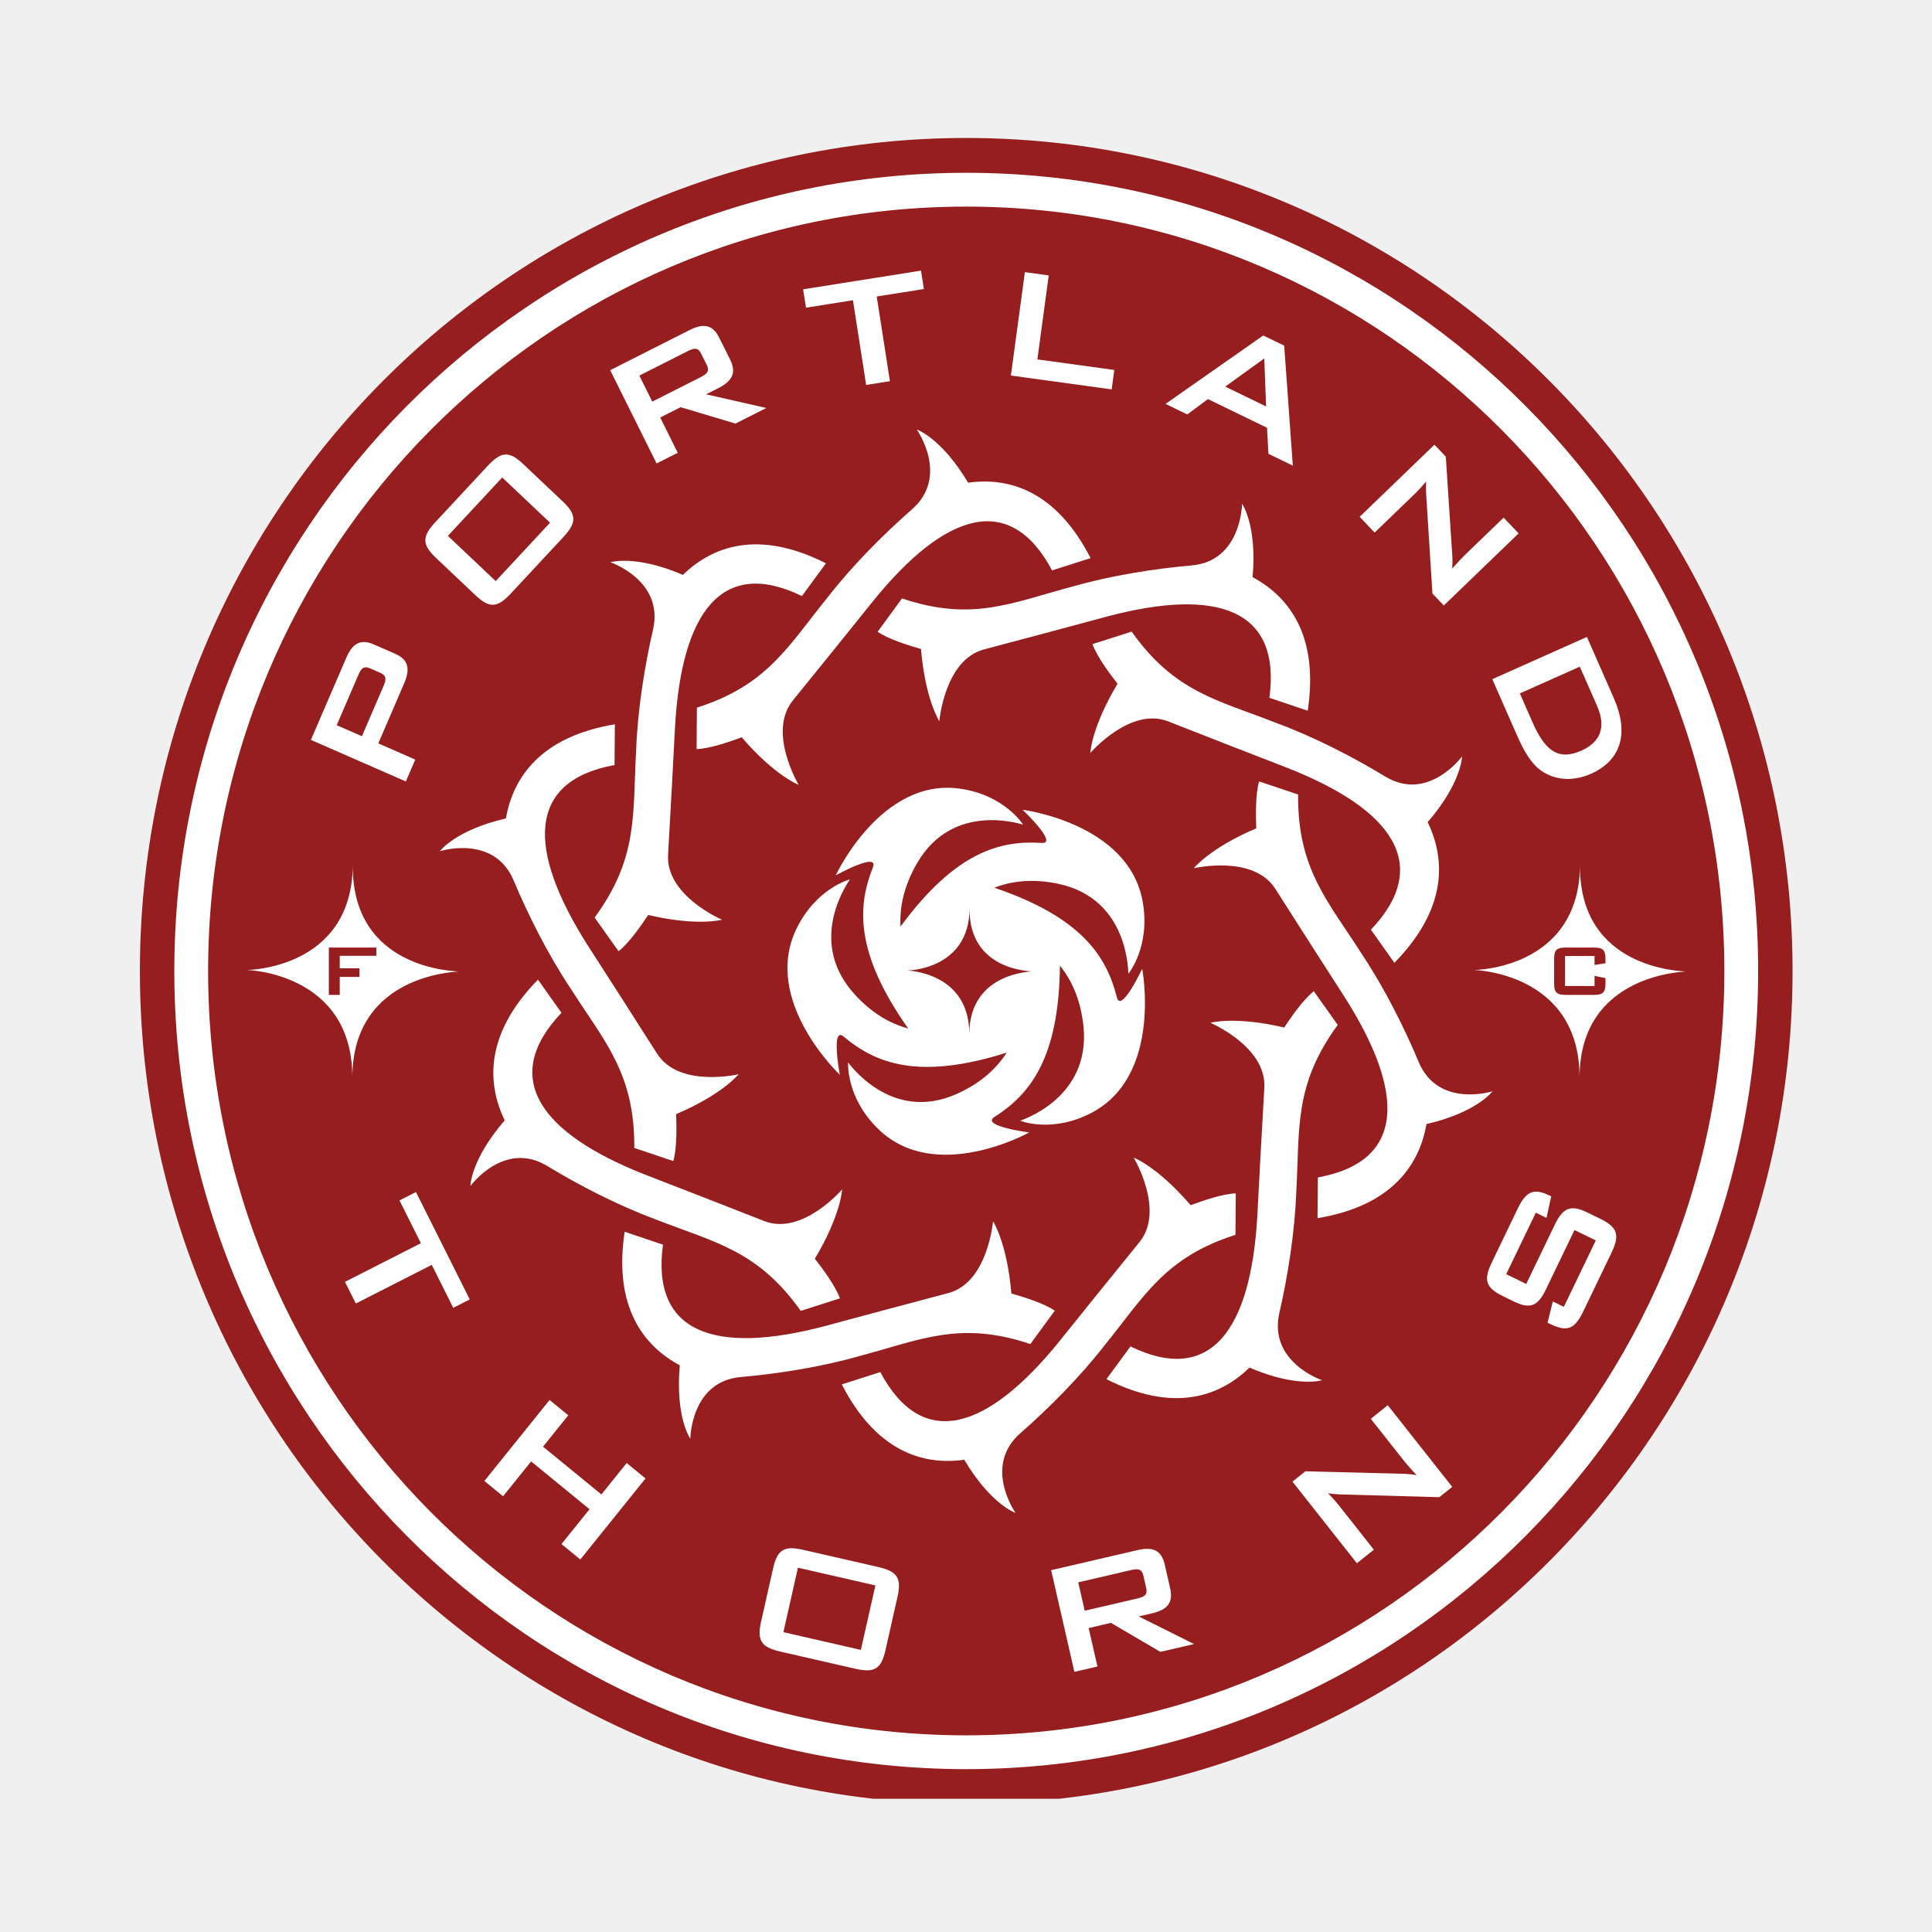
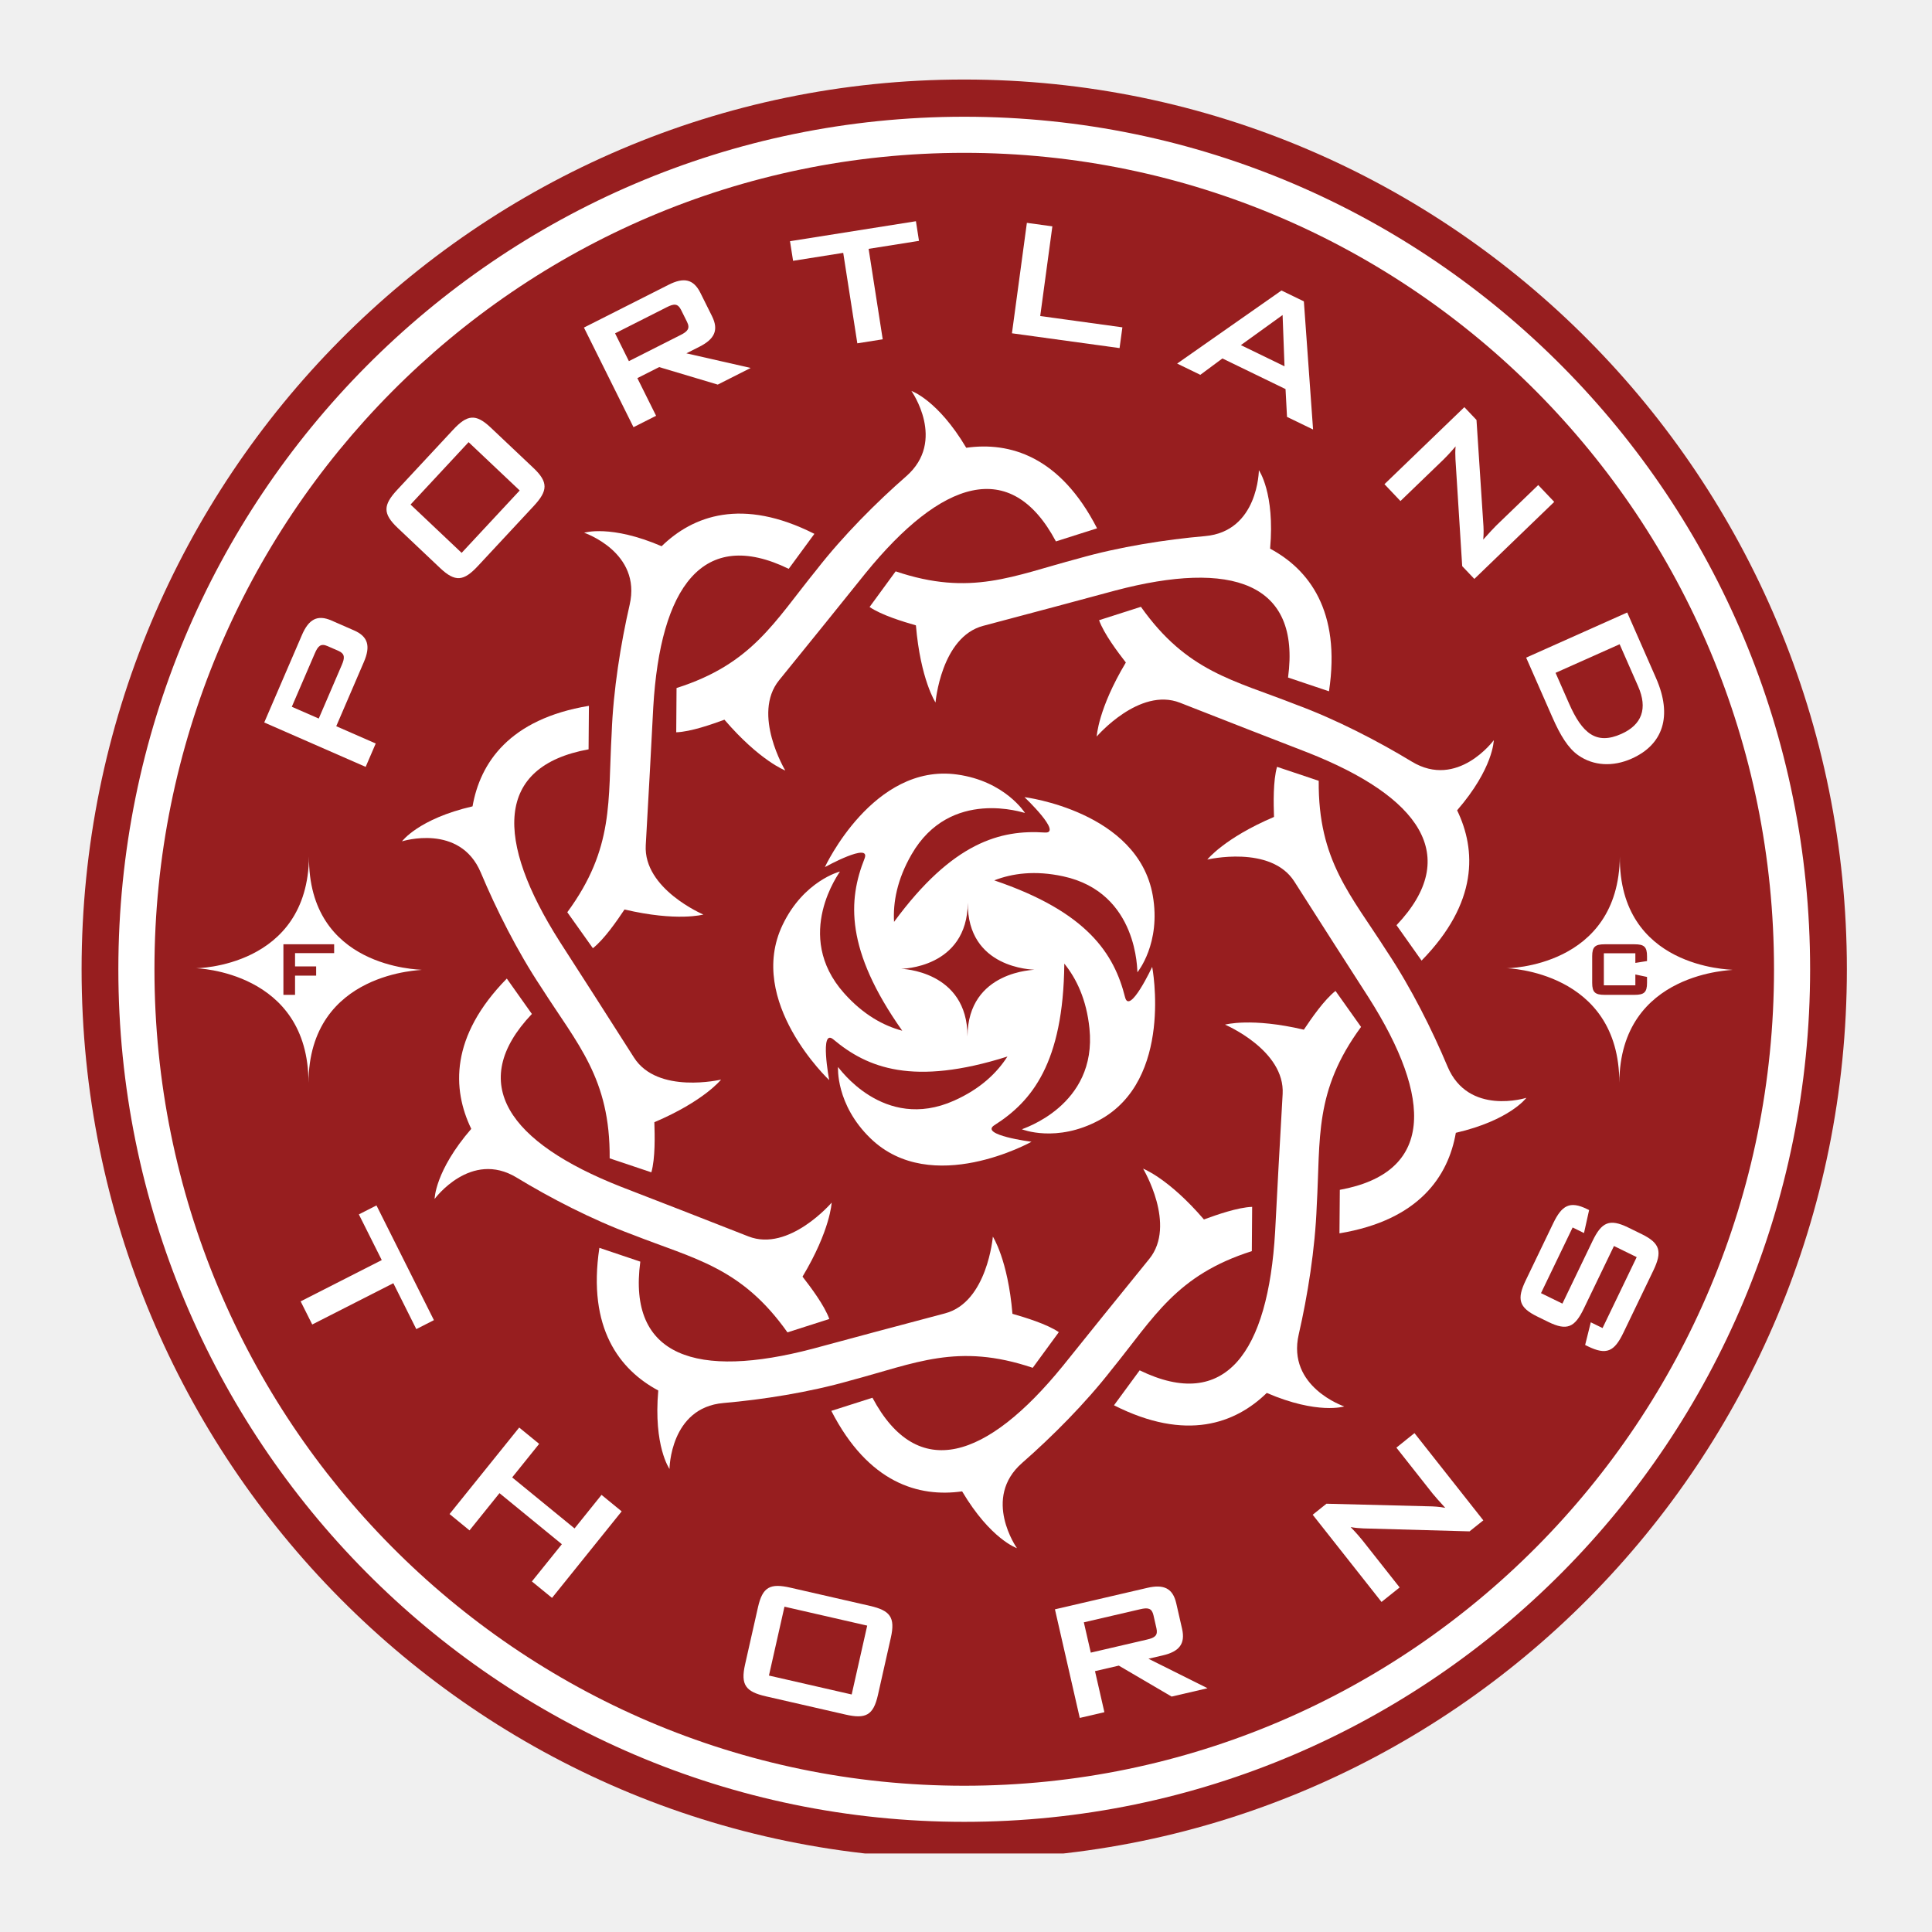
- <svg xmlns="http://www.w3.org/2000/svg" width="150" height="150" viewBox="-12 -12 174 174" fill="none">
+ <svg xmlns="http://www.w3.org/2000/svg" width="150" height="150" viewBox="-6.28 -6.28 162.90 162.90" fill="none">
  <g clip-path="url(#clip0_68_363)">
    <path d="M75.021 150.469C116.123 150.469 149.442 116.881 149.442 75.448C149.442 34.015 116.123 0.426 75.021 0.426C33.919 0.426 0.6 34.015 0.6 75.448C0.6 116.881 33.919 150.469 75.021 150.469Z" fill="#971E1F" />
    <mask id="mask0_68_363" style="mask-type:luminance" maskUnits="userSpaceOnUse" x="0" y="0" width="150" height="150">
      <path d="M0 150H150V0H0V150Z" fill="white" />
    </mask>
    <g mask="url(#mask0_68_363)">
      <path d="M21.335 48.197L22.247 48.595C22.81 48.842 22.804 49.177 22.536 49.795L20.596 54.305L18.324 53.313L20.268 48.801C20.533 48.184 20.772 47.95 21.335 48.197ZM25.4 56.41L22.071 54.952L24.4 49.539C24.968 48.219 24.772 47.398 23.578 46.876L21.672 46.042C20.48 45.519 19.749 45.934 19.181 47.255L16 54.637L24.551 58.381L25.4 56.41Z" fill="white" />
      <path d="M37.539 35.076L32.644 40.336L28.337 36.262L33.23 31.002L37.539 35.076ZM34.022 41.437L38.718 36.391C39.916 35.102 39.971 34.379 38.692 33.171L35.108 29.783C33.831 28.573 33.118 28.673 31.919 29.962L27.222 35.01C26.023 36.297 25.971 37.02 27.249 38.229L30.831 41.618C32.11 42.826 32.822 42.726 34.022 41.437Z" fill="white" />
      <path d="M51.145 19.848L51.647 20.857C51.922 21.411 51.705 21.664 51.108 21.965L46.746 24.17L45.581 21.827L49.941 19.622C50.54 19.32 50.87 19.294 51.145 19.848ZM51.593 23.512L52.692 22.957C53.967 22.312 54.337 21.554 53.756 20.383L52.775 18.412C52.191 17.241 51.367 17.086 50.092 17.732L42.956 21.34L47.135 29.74L49.039 28.777L47.46 25.602L49.3 24.672L54.239 26.148L57.015 24.744L51.593 23.512Z" fill="white" />
      <path d="M60.33 14.057L60.59 15.711L64.818 15.04L66.007 22.668L68.148 22.329L66.959 14.702L71.206 14.029L70.948 12.373L60.33 14.057Z" fill="white" />
      <path d="M88.356 21.32L81.428 20.367L82.452 12.805L80.303 12.51L79.044 21.822L88.118 23.07L88.356 21.32Z" fill="white" />
      <path d="M98.347 22.819L101.864 20.282L102.026 24.605L98.347 22.819ZM103.658 19.13L101.77 18.214L92.973 24.375L94.927 25.324L96.789 23.943L102.112 26.526L102.237 28.871L104.434 29.935L103.658 19.13Z" fill="white" />
      <path d="M115.443 32.455C115.638 32.266 115.979 31.913 116.451 31.357C116.417 31.742 116.422 32.091 116.44 32.452L117.008 41.455L118.032 42.533L124.768 36.037L123.419 34.618L119.881 38.029C119.672 38.229 119.307 38.634 118.782 39.215C118.832 38.713 118.816 38.223 118.777 37.733L118.213 29.129L117.19 28.05L110.453 34.545L111.801 35.966L115.443 32.455Z" fill="white" />
      <path d="M126.014 53.032L124.88 50.451L130.282 48.04L131.84 51.587C132.667 53.467 132.158 54.83 130.424 55.603C128.31 56.548 127.126 55.563 126.014 53.032ZM124.603 54.18C125.274 55.711 125.936 56.811 126.814 57.416C128.067 58.288 129.696 58.398 131.298 57.684C133.941 56.503 134.763 54.105 133.35 50.892L130.922 45.363L122.4 49.169L124.603 54.18Z" fill="white" />
      <path d="M23.978 96.113L25.908 99.966L19.069 103.447L20.047 105.397L26.885 101.916L28.821 105.787L30.306 105.03L25.463 95.358L23.978 96.113Z" fill="white" />
      <path d="M42.164 122.592L36.905 118.291L39.18 115.462L37.497 114.086L31.625 121.379L33.308 122.758L35.834 119.618L41.094 123.923L38.567 127.062L40.265 128.449L46.137 121.153L44.439 119.763L42.164 122.592Z" fill="white" />
      <path d="M66.84 130.787L65.531 136.593L58.555 134.997L59.864 129.19L66.84 130.787ZM67.065 129.121L60.371 127.589C58.663 127.197 58.017 127.516 57.63 129.239L56.54 134.069C56.153 135.792 56.599 136.361 58.308 136.752L65.003 138.285C66.712 138.676 67.358 138.356 67.745 136.634L68.833 131.803C69.22 130.081 68.775 129.513 67.065 129.121Z" fill="white" />
      <path d="M89.86 129.405C90.511 129.253 90.839 129.308 90.977 129.913L91.228 131.013C91.365 131.616 91.095 131.808 90.444 131.96L85.692 133.065L85.106 130.51L89.86 129.405ZM91.753 133.3C93.143 132.978 93.679 132.331 93.388 131.052L92.897 128.903C92.604 127.628 91.839 127.281 90.449 127.605L82.669 129.413L84.762 138.57L86.839 138.087L86.047 134.626L88.055 134.16L92.508 136.77L95.535 136.066L90.554 133.579L91.753 133.3Z" fill="white" />
      <path d="M111.458 115.78L114.506 119.643C114.685 119.87 115.051 120.275 115.578 120.856C115.087 120.761 114.602 120.73 114.114 120.725L105.562 120.509L104.402 121.438L110.205 128.791L111.733 127.569L108.595 123.593C108.426 123.378 108.107 123.004 107.602 122.478C107.979 122.549 108.323 122.575 108.683 122.591L117.627 122.84L118.789 121.911L112.984 114.556L111.458 115.78Z" fill="white" />
      <path d="M132.151 97.781L130.998 97.217C129.42 96.446 128.761 96.771 127.996 98.36L125.457 103.636L123.652 102.754L126.319 97.217L127.278 97.686L127.708 95.75L127.529 95.662C126.081 94.954 125.407 95.354 124.682 96.862L122.372 101.662C121.606 103.25 121.767 103.958 123.345 104.729L124.271 105.183C125.849 105.954 126.5 105.644 127.263 104.054L129.804 98.779L131.721 99.717L128.842 105.697L127.85 105.212L127.374 107.125L127.601 107.236C129.177 108.007 129.836 107.681 130.599 106.092L133.116 100.865C133.881 99.275 133.727 98.554 132.151 97.781Z" fill="white" />
      <path d="M21.894 74.083H18.598V75.207H20.377V75.983H18.598V77.602H17.616V73.339H21.894V74.083ZM19.774 65.922C19.686 75.315 10.235 75.359 10.235 75.359C10.235 75.359 19.731 75.581 19.731 85.022C19.774 75.538 29.489 75.538 29.27 75.493C29.049 75.449 19.686 75.359 19.774 65.922ZM132.592 74.752L131.608 74.909V74.099H128.952V76.801H131.608V75.885L132.592 76.093V76.594C132.592 77.396 132.339 77.602 131.542 77.602H129.019C128.222 77.602 127.968 77.396 127.968 76.594V74.347C127.968 73.546 128.222 73.339 129.019 73.339H131.542C132.339 73.339 132.592 73.546 132.592 74.347V74.752ZM130.3 65.922C130.212 75.315 120.761 75.359 120.761 75.359C120.761 75.359 130.257 75.581 130.257 85.022C130.3 75.538 140.016 75.538 139.796 75.493C139.577 75.449 130.212 75.359 130.3 65.922Z" fill="white" />
      <path d="M49.505 39.776C45.205 37.928 42.973 38.639 42.973 38.639C42.973 38.639 47.834 40.278 46.809 44.718C46.066 47.953 45.425 51.905 45.293 55.555C44.965 61.26 45.534 65.215 41.553 70.637L43.71 73.671C44.673 72.913 45.747 71.347 46.377 70.405C50.814 71.449 53.026 70.831 53.026 70.831C53.026 70.831 47.955 68.681 48.168 64.981C48.417 60.602 48.632 56.702 48.8 53.365C49.394 43.199 52.984 38.16 60.222 41.682L62.387 38.732C56.294 35.65 52.149 37.2 49.505 39.776Z" fill="white" />
      <path d="M33.563 61.709C29.006 62.761 27.616 64.659 27.616 64.659C27.616 64.659 32.502 63.106 34.264 67.304C35.549 70.364 37.336 73.938 39.355 76.972C42.416 81.78 45.182 84.643 45.125 91.388L48.64 92.567C48.976 91.382 48.931 89.477 48.893 88.341C53.09 86.558 54.519 84.748 54.519 84.748C54.519 84.748 49.165 86.012 47.178 82.893C44.827 79.203 42.727 75.921 40.919 73.121C35.467 64.545 35.435 58.341 43.347 56.901L43.376 53.233C36.65 54.349 34.2 58.059 33.563 61.709Z" fill="white" />
      <path d="M33.455 88.901C30.383 92.453 30.365 94.812 30.365 94.812C30.365 94.812 33.413 90.659 37.285 93.011C40.108 94.727 43.639 96.559 47.042 97.817C52.321 99.893 56.228 100.569 60.116 106.061L63.645 104.932C63.226 103.774 62.081 102.259 61.386 101.362C63.741 97.433 63.842 95.122 63.842 95.122C63.842 95.122 60.247 99.317 56.823 97.97C52.769 96.379 49.154 94.969 46.06 93.775C36.65 90.067 33.007 85.066 38.567 79.214L36.452 76.23C31.661 81.117 31.844 85.57 33.455 88.901Z" fill="white" />
      <path d="M49.223 110.962C48.809 115.655 50.17 117.576 50.17 117.576C50.17 117.576 50.213 112.409 54.717 112.018C58.002 111.733 61.927 111.125 65.412 110.125C70.895 108.676 74.449 106.909 80.797 109.049L82.996 106.042C81.981 105.354 80.17 104.809 79.087 104.496C78.7 99.92 77.434 97.989 77.434 97.989C77.434 97.989 76.972 103.513 73.415 104.455C69.207 105.568 65.461 106.57 62.261 107.438C52.487 110.012 46.625 108.126 47.709 100.097L44.258 98.934C43.233 105.728 45.977 109.223 49.223 110.962Z" fill="white" />
      <path d="M74.843 119.467C77.244 123.512 79.465 124.257 79.465 124.257C79.465 124.257 76.489 120.053 79.905 117.067C82.394 114.89 85.215 112.072 87.452 109.199C91.044 104.777 92.887 101.241 99.27 99.212L99.297 95.478C98.075 95.522 96.292 96.153 95.231 96.541C92.252 93.07 90.103 92.259 90.103 92.259C90.103 92.259 92.95 97.001 90.622 99.869C87.867 103.264 85.418 106.293 83.337 108.891C76.93 116.765 71.087 118.714 67.282 111.573L63.814 112.68C66.945 118.783 71.203 119.985 74.843 119.467Z" fill="white" />
      <path d="M100.53 111.168C104.829 113.017 107.063 112.306 107.063 112.306C107.063 112.306 102.202 110.667 103.226 106.228C103.97 102.991 104.608 99.04 104.743 95.389C105.071 89.685 104.5 85.73 108.48 80.307L106.325 77.272C105.362 78.03 104.287 79.597 103.656 80.54C99.221 79.496 97.008 80.114 97.008 80.114C97.008 80.114 102.079 82.264 101.868 85.965C101.616 90.343 101.404 94.243 101.234 97.578C100.644 107.746 97.052 112.785 89.813 109.262L87.648 112.21C93.74 115.294 97.885 113.744 100.53 111.168Z" fill="white" />
      <path d="M116.472 89.235C121.028 88.182 122.419 86.284 122.419 86.284C122.419 86.284 117.531 87.838 115.769 83.642C114.486 80.579 112.7 77.005 110.68 73.972C107.617 69.164 104.852 66.301 104.91 59.555L101.395 58.377C101.057 59.561 101.102 61.466 101.14 62.601C96.945 64.387 95.515 66.197 95.515 66.197C95.515 66.197 100.87 64.932 102.857 68.051C105.208 71.74 107.31 75.022 109.116 77.824C114.566 86.4 114.6 92.603 106.689 94.043L106.659 97.711C113.385 96.597 115.835 92.885 116.472 89.235Z" fill="white" />
      <path d="M116.579 62.043C119.653 58.492 119.67 56.132 119.67 56.132C119.67 56.132 116.621 60.285 112.75 57.932C109.926 56.218 106.397 54.385 102.994 53.129C97.712 51.051 93.806 50.376 89.918 44.884L86.39 46.013C86.808 47.169 87.954 48.685 88.648 49.58C86.294 53.511 86.192 55.821 86.192 55.821C86.192 55.821 89.786 51.627 93.213 52.972C97.266 54.564 100.882 55.976 103.976 57.169C113.386 60.877 117.029 65.877 111.469 71.729L113.582 74.714C118.373 69.827 118.19 65.374 116.579 62.043Z" fill="white" />
      <path d="M100.811 39.981C101.227 35.289 99.864 33.368 99.864 33.368C99.864 33.368 99.82 38.534 95.317 38.924C92.032 39.21 88.107 39.819 84.622 40.818C79.139 42.266 75.584 44.036 69.238 41.895L67.04 44.9C68.052 45.589 69.864 46.136 70.947 46.449C71.334 51.023 72.6 52.953 72.6 52.953C72.6 52.953 73.062 47.429 76.619 46.489C80.827 45.374 84.573 44.374 87.772 43.507C97.549 40.931 103.409 42.816 102.324 50.847L105.776 52.008C106.801 45.216 104.059 41.721 100.811 39.981Z" fill="white" />
      <path d="M75.191 31.475C72.789 27.433 70.568 26.685 70.568 26.685C70.568 26.685 73.544 30.891 70.13 33.877C67.639 36.054 64.818 38.872 62.581 41.745C58.991 46.167 57.146 49.703 50.764 51.732L50.738 55.465C51.959 55.422 53.743 54.79 54.802 54.403C57.783 57.873 59.932 58.685 59.932 58.685C59.932 58.685 57.085 53.943 59.413 51.074C62.168 47.68 64.615 44.651 66.696 42.054C73.104 34.177 78.946 32.23 82.751 39.369L86.221 38.266C83.09 32.161 78.832 30.959 75.191 31.475Z" fill="white" />
      <path d="M75.296 81.108C75.296 75.537 69.693 75.406 69.693 75.406C69.693 75.406 75.271 75.38 75.322 69.835C75.271 75.406 80.797 75.459 80.925 75.485C81.056 75.511 75.322 75.511 75.296 81.108ZM90.869 75.245C90.869 75.245 88.962 79.319 88.583 77.808C87.671 74.172 85.437 70.619 77.552 67.95C79.069 67.358 80.987 67.095 83.36 67.608C89.751 68.987 89.592 75.695 89.623 75.698C89.623 75.698 91.637 73.266 90.914 69.206C89.653 62.12 80.101 60.932 80.101 60.932C80.101 60.932 83.354 64.02 81.813 63.916C78.099 63.666 74.056 64.709 69.103 71.45C69.01 69.811 69.355 67.888 70.575 65.77C73.851 60.07 80.131 62.296 80.143 62.266C80.143 62.266 78.471 59.585 74.418 59.024C67.344 58.043 63.271 66.832 63.271 66.832C63.271 66.832 67.187 64.667 66.615 66.114C65.231 69.598 64.967 73.795 69.794 80.627C68.219 80.207 66.512 79.283 64.89 77.461C60.527 72.559 64.567 67.225 64.541 67.204C64.541 67.204 61.495 67.978 59.712 71.691C56.602 78.17 63.635 84.791 63.635 84.791C63.635 84.791 62.805 80.367 63.991 81.364C66.85 83.766 70.727 85.317 78.663 82.803C77.781 84.182 76.384 85.532 74.165 86.522C68.191 89.193 64.407 83.67 64.379 83.687C64.379 83.687 64.168 86.848 67.12 89.704C72.272 94.69 80.693 89.991 80.693 89.991C80.693 89.991 76.261 89.42 77.567 88.591C80.717 86.593 83.379 83.354 83.459 74.969C84.488 76.241 85.33 77.998 85.579 80.432C86.251 86.985 79.872 88.906 79.882 88.937C79.882 88.937 82.797 90.116 86.403 88.169C92.699 84.77 90.869 75.245 90.869 75.245Z" fill="white" />
    </g>
    <path fill-rule="evenodd" clip-rule="evenodd" d="M75.021 6.607C37.324 6.607 6.743 37.417 6.743 75.448C6.743 113.479 37.324 144.288 75.021 144.288C112.718 144.288 143.299 113.479 143.299 75.448C143.299 37.417 112.718 6.607 75.021 6.607ZM3.699 75.448C3.699 35.758 35.62 3.563 75.021 3.563C114.423 3.563 146.343 35.758 146.343 75.448C146.343 115.137 114.423 147.332 75.021 147.332C35.62 147.332 3.699 115.137 3.699 75.448Z" fill="white" />
  </g>
  <defs>
    <clipPath id="clip0_68_363">
      <rect width="150" height="150" fill="white" />
    </clipPath>
  </defs>
</svg>
